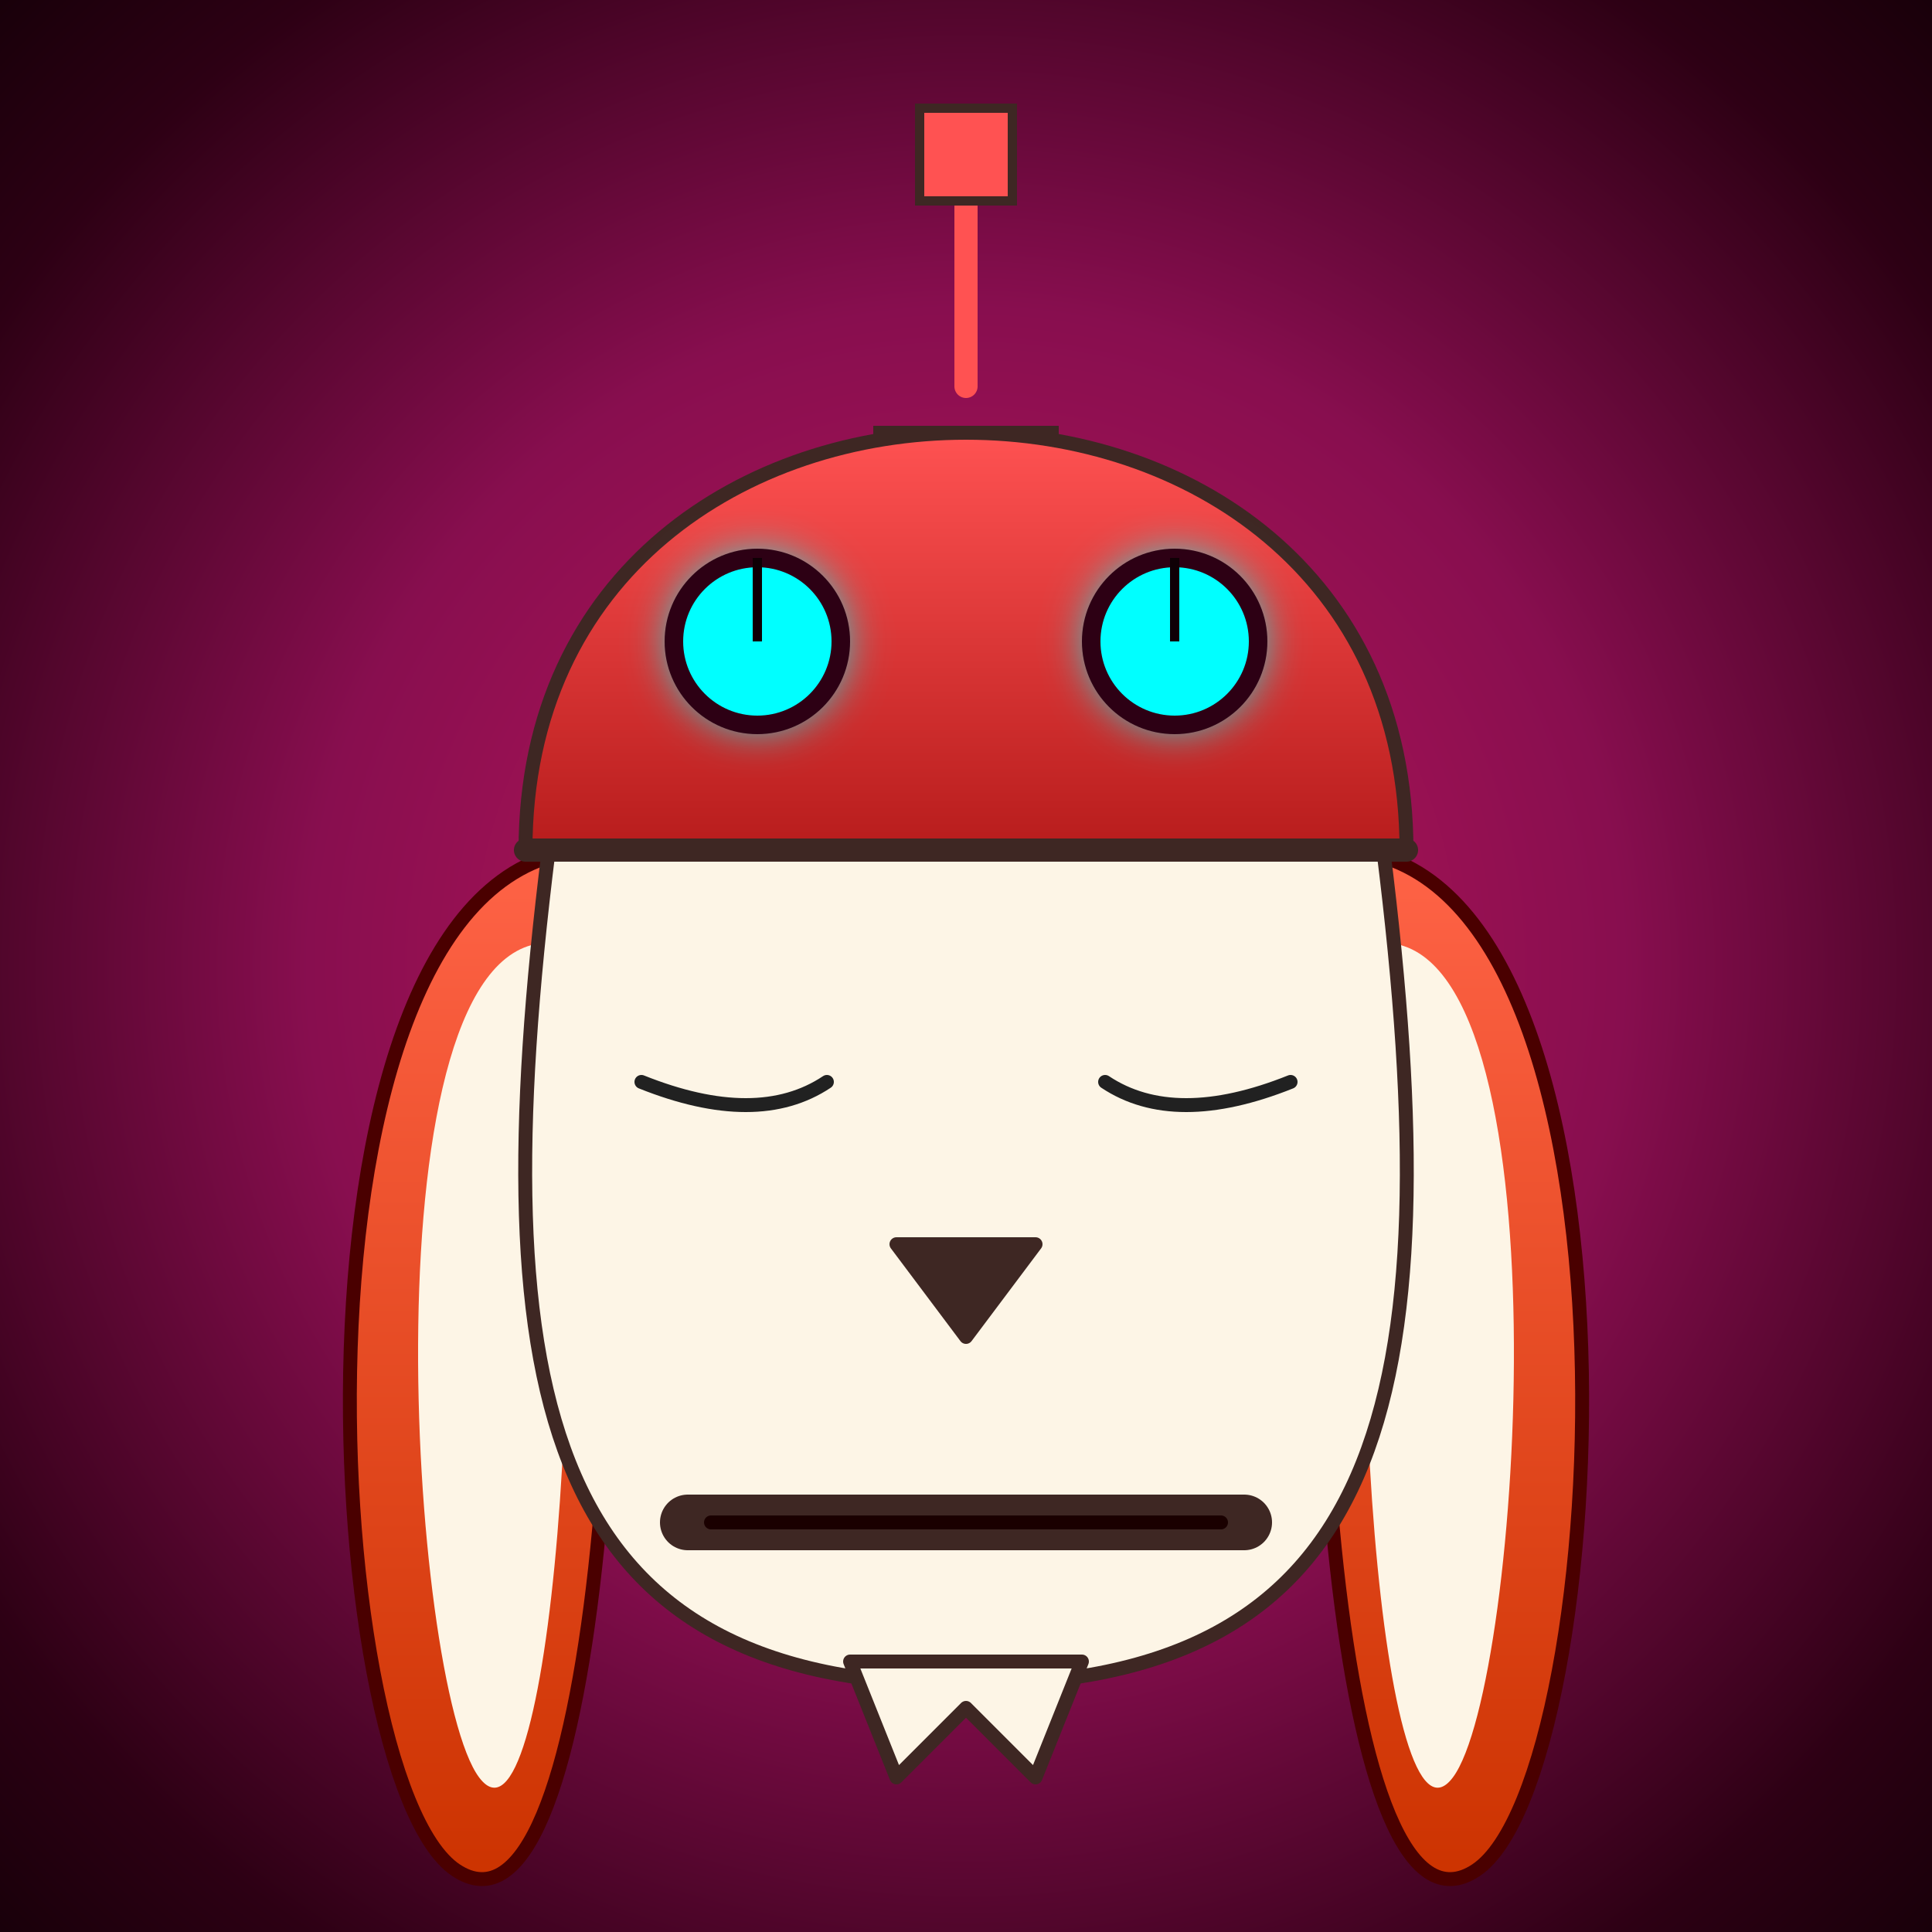
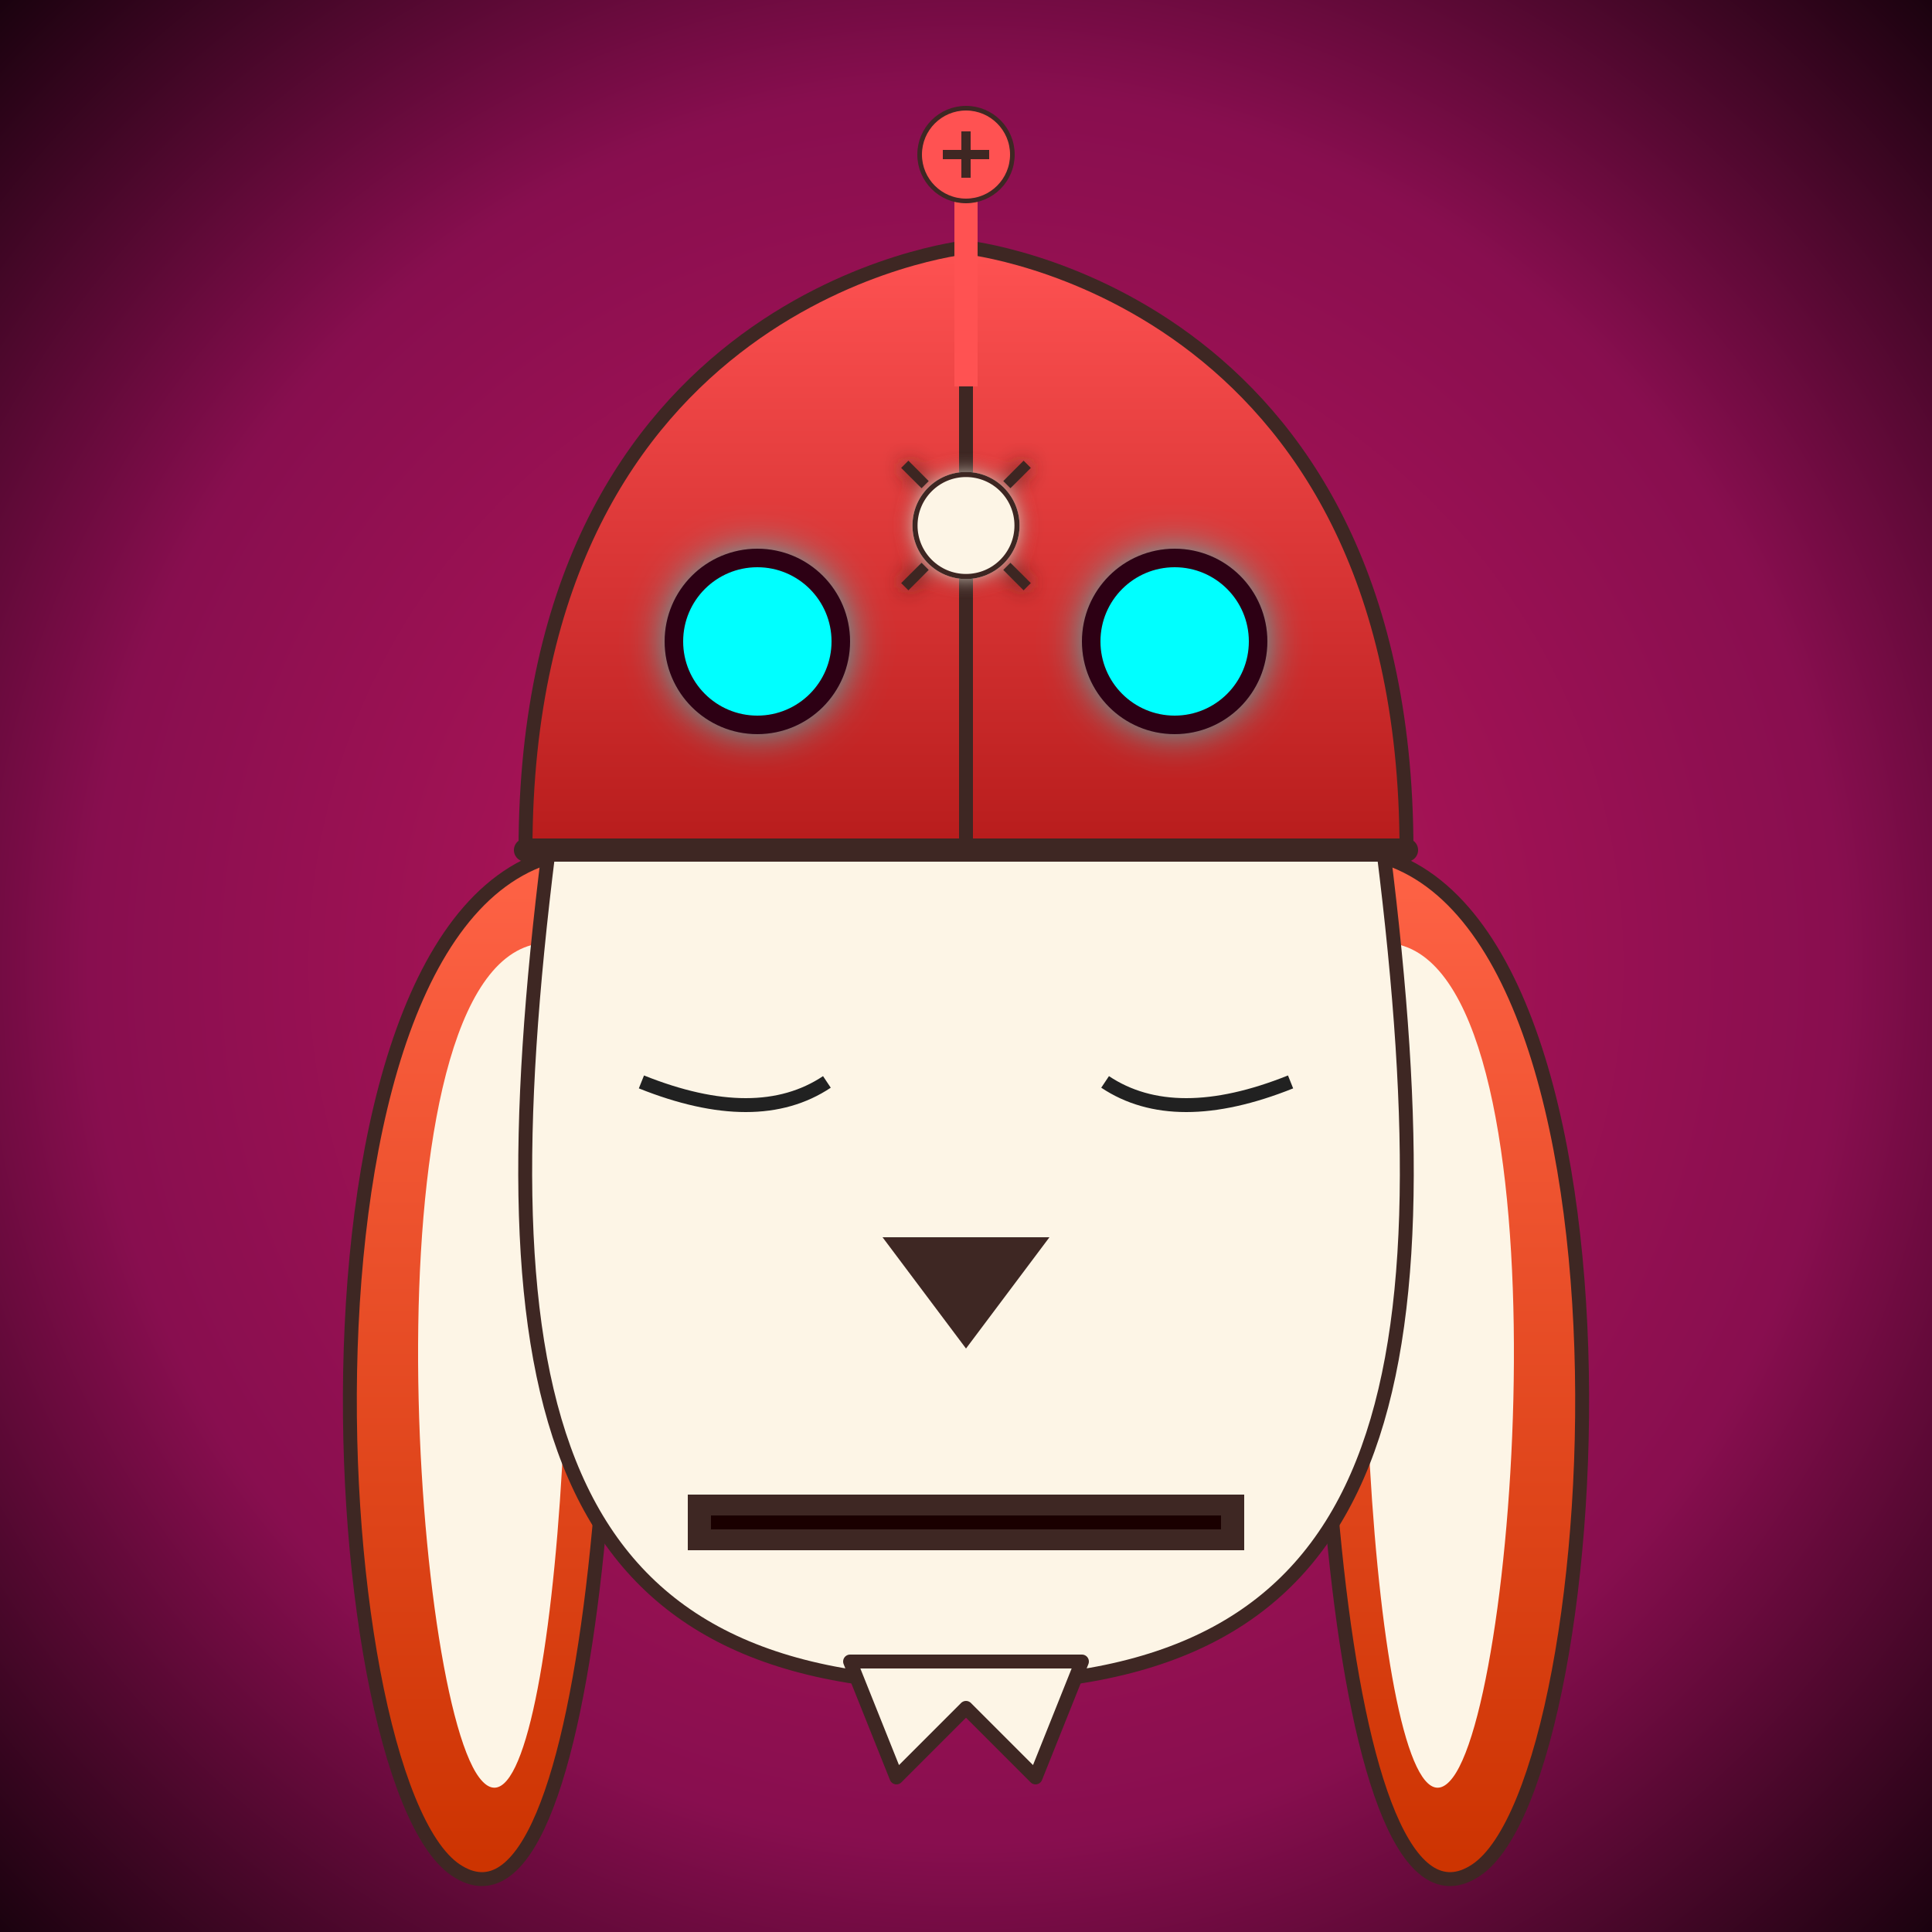
<svg xmlns="http://www.w3.org/2000/svg" viewBox="0 0 500 500" width="100%" height="100%">
  <defs>
-     <radialGradient id="spaceBg" cx="50%" cy="50%" r="75%">
+     <radialGradient id="spaceBgCron" cx="50%" cy="50%" r="75%">
      <stop offset="0%" stop-color="#C2185B" />
-       <stop offset="45%" stop-color="#880E4F" />
-       <stop offset="80%" stop-color="#2D0014" />
-       <stop offset="100%" stop-color="#0F0005" />
+       <stop offset="60%" stop-color="#880E4F" />
+       <stop offset="100%" stop-color="#050002" />
    </radialGradient>
    <linearGradient id="helmetGrad" x1="0%" y1="0%" x2="0%" y2="100%">
      <stop offset="0%" stop-color="#FF5252" />
      <stop offset="100%" stop-color="#B71C1C" />
    </linearGradient>
    <linearGradient id="orangeFur" x1="0%" y1="0%" x2="0%" y2="100%">
      <stop offset="0%" stop-color="#FF6347" />
      <stop offset="100%" stop-color="#CC3300" />
    </linearGradient>
-     <filter id="cyanGlow" x="-50%" y="-50%" width="200%" height="200%">
+     <filter id="cronCyanGlow" x="-50%" y="-50%" width="200%" height="200%">
      <feGaussianBlur stdDeviation="5" result="blur" />
+       <feMerge>
+         <feMergeNode in="blur" />
+         <feMergeNode in="SourceGraphic" />
+       </feMerge>
+     </filter>
+     <filter id="gearGlow" x="-50%" y="-50%" width="200%" height="200%">
+       <feGaussianBlur stdDeviation="2" result="blur" />
      <feMerge>
        <feMergeNode in="blur" />
        <feMergeNode in="SourceGraphic" />
      </feMerge>
    </filter>
  </defs>
  <style>
-     .robot-pulse { animation: stepPulse 1s steps(2, end) infinite; }
-     .radar-sweep { transform-origin: center; animation: spin 2s linear infinite; }
-     @keyframes stepPulse { 0% { opacity: 1; filter: drop-shadow(0 0 15px #00FFFF); } 50% { opacity: 0.4; filter: drop-shadow(0 0 2px #00FFFF); } }
+     .robot-cron { animation: stepBreathe 1s steps(2, end) infinite; }
+     .scan-eyes { animation: eyeScan 4s infinite linear; }
+     .gear-spin { transform-origin: center; animation: spin 2s linear infinite; }
+     @keyframes stepBreathe { 0% { transform: scale(1); } 50% { transform: scale(0.995); } }
+     @keyframes eyeScan { 0%, 100% { transform: translateX(0); } 25% { transform: translateX(3px); } 75% { transform: translateX(-3px); } }
    @keyframes spin { 100% { transform: rotate(360deg); } }
  </style>
-   <rect width="500" height="500" fill="url(#spaceBg)" />
+   <rect width="500" height="500" fill="url(#spaceBgCron)" />
  <g transform="translate(-50, -20) scale(1.2)">
-     <g>
+     <g class="robot-cron">
      <g>
-         <path d="M 170 200 C 100 200, 110 400, 140 420 C 170 440, 180 300, 170 200 Z" fill="url(#orangeFur)" stroke="#4A0000" stroke-width="3" />
+         <path d="M 170 200 C 100 200, 110 400, 140 420 C 170 440, 180 300, 170 200 Z" fill="url(#orangeFur)" stroke="#3E2723" stroke-width="3" />
        <path d="M 160 220 C 120 220, 130 380, 145 400 C 160 420, 170 300, 160 220 Z" fill="#FDF5E6" />
      </g>
      <g>
-         <path d="M 330 200 C 400 200, 390 400, 360 420 C 330 440, 320 300, 330 200 Z" fill="url(#orangeFur)" stroke="#4A0000" stroke-width="3" />
+         <path d="M 330 200 C 400 200, 390 400, 360 420 C 330 440, 320 300, 330 200 Z" fill="url(#orangeFur)" stroke="#3E2723" stroke-width="3" />
        <path d="M 340 220 C 380 220, 370 380, 355 400 C 340 420, 330 300, 340 220 Z" fill="#FDF5E6" />
      </g>
      <path d="M 160 200 C 145 320, 160 380, 250 380 C 340 380, 355 320, 340 200 Z" fill="#FDF5E6" stroke="#3E2723" stroke-width="3" />
      <path d="M 225 375 L 235 400 L 250 385 L 265 400 L 275 375 Z" fill="#FDF5E6" stroke="#3E2723" stroke-width="3" stroke-linejoin="round" />
-       <path d="M 155 200 C 155 80, 345 80, 345 200 Z" fill="url(#helmetGrad)" stroke="#3E2723" stroke-width="3" />
+       <path d="M 155 200 C 155 80, 250 70, 250 70 L 250 200 L 155 200 Z" fill="url(#helmetGrad)" stroke="#3E2723" stroke-width="3" />
+       <path d="M 345 200 C 345 80, 250 70, 250 70 L 250 200 L 345 200 Z" fill="url(#helmetGrad)" stroke="#3E2723" stroke-width="3" />
      <line x1="155" y1="200" x2="345" y2="200" stroke="#3E2723" stroke-width="5" stroke-linecap="round" />
-       <g>
-         <path d="M 250 100 L 250 50" fill="none" stroke="#FF5252" stroke-width="5" stroke-linecap="round" />
-         <rect x="240" y="40" width="20" height="20" fill="#FF5252" stroke="#3E2723" stroke-width="2" />
+       <g transform="translate(250, 130) scale(1.1)" filter="url(#gearGlow)">
+         <circle cx="0" cy="0" r="10" fill="#FDF5E6" stroke="#3E2723" />
+         <path d="M -8 -8 L -12 -12 M 8 8 L 12 12 M -8 8 L -12 12 M 8 -8 L 12 -12" stroke="#3E2723" stroke-width="2" class="gear-spin" />
      </g>
-       <path d="M 230 110 L 270 110" stroke="#3E2723" stroke-width="3" />
-       <path d="M 180 250 Q 205 260 220 250" fill="none" stroke="#212121" stroke-width="3" stroke-linecap="round" />
-       <path d="M 280 250 Q 295 260 320 250" fill="none" stroke="#212121" stroke-width="3" stroke-linecap="round" />
-       <path d="M 235 285 L 265 285 L 250 305 Z" fill="#3E2723" stroke="#3E2723" stroke-width="3" stroke-linejoin="round" />
-       <path d="M 190 345 L 310 345" fill="none" stroke="#3E2723" stroke-width="12" stroke-linecap="round" />
-       <path d="M 195 345 L 305 345" fill="none" stroke="#1A0000" stroke-width="3" stroke-linecap="round" />
-       <g transform="translate(205, 155)" class="robot-pulse">
-         <circle cx="0" cy="0" r="18" fill="#00FFFF" filter="url(#cyanGlow)" />
+       <g transform="translate(250, 100) rotate(0)">
+         <path d="M 0 0 L 0 -50" fill="none" stroke="#FF5252" stroke-width="5" />
+         <circle cx="0" cy="-50" r="10" fill="#FF5252" stroke="#3E2723" />
+         <line x1="0" y1="-45" x2="0" y2="-55" stroke="#3E2723" stroke-width="2" />
+         <line x1="-5" y1="-50" x2="5" y2="-50" stroke="#3E2723" stroke-width="2" />
+       </g>
+       <path d="M 180 250 Q 205 260 220 250" fill="none" stroke="#212121" stroke-width="3" />
+       <path d="M 280 250 Q 295 260 320 250" fill="none" stroke="#212121" stroke-width="3" />
+       <path d="M 235 285 L 265 285 L 250 305 Z" fill="#3E2723" stroke="#3E2723" stroke-width="3" />
+       <path d="M 190 345 L 310 345" fill="none" stroke="#3E2723" stroke-width="12" />
+       <path d="M 195 345 L 305 345" fill="none" stroke="#1A0000" stroke-width="3" />
+       <g transform="translate(205, 155)">
+         <circle cx="0" cy="0" r="18" fill="#00FFFF" filter="url(#cronCyanGlow)" class="scan-eyes" />
        <circle cx="0" cy="0" r="18" fill="none" stroke="#2D0014" stroke-width="4" />
-         <line x1="0" y1="0" x2="0" y2="-18" stroke="#0F0005" stroke-width="2" class="radar-sweep" />
      </g>
-       <g transform="translate(295, 155)" class="robot-pulse">
-         <circle cx="0" cy="0" r="18" fill="#00FFFF" filter="url(#cyanGlow)" />
+       <g transform="translate(295, 155)">
+         <circle cx="0" cy="0" r="18" fill="#00FFFF" filter="url(#cronCyanGlow)" class="scan-eyes" />
        <circle cx="0" cy="0" r="18" fill="none" stroke="#2D0014" stroke-width="4" />
-         <line x1="0" y1="0" x2="0" y2="-18" stroke="#0F0005" stroke-width="2" class="radar-sweep" />
      </g>
    </g>
  </g>
</svg>
